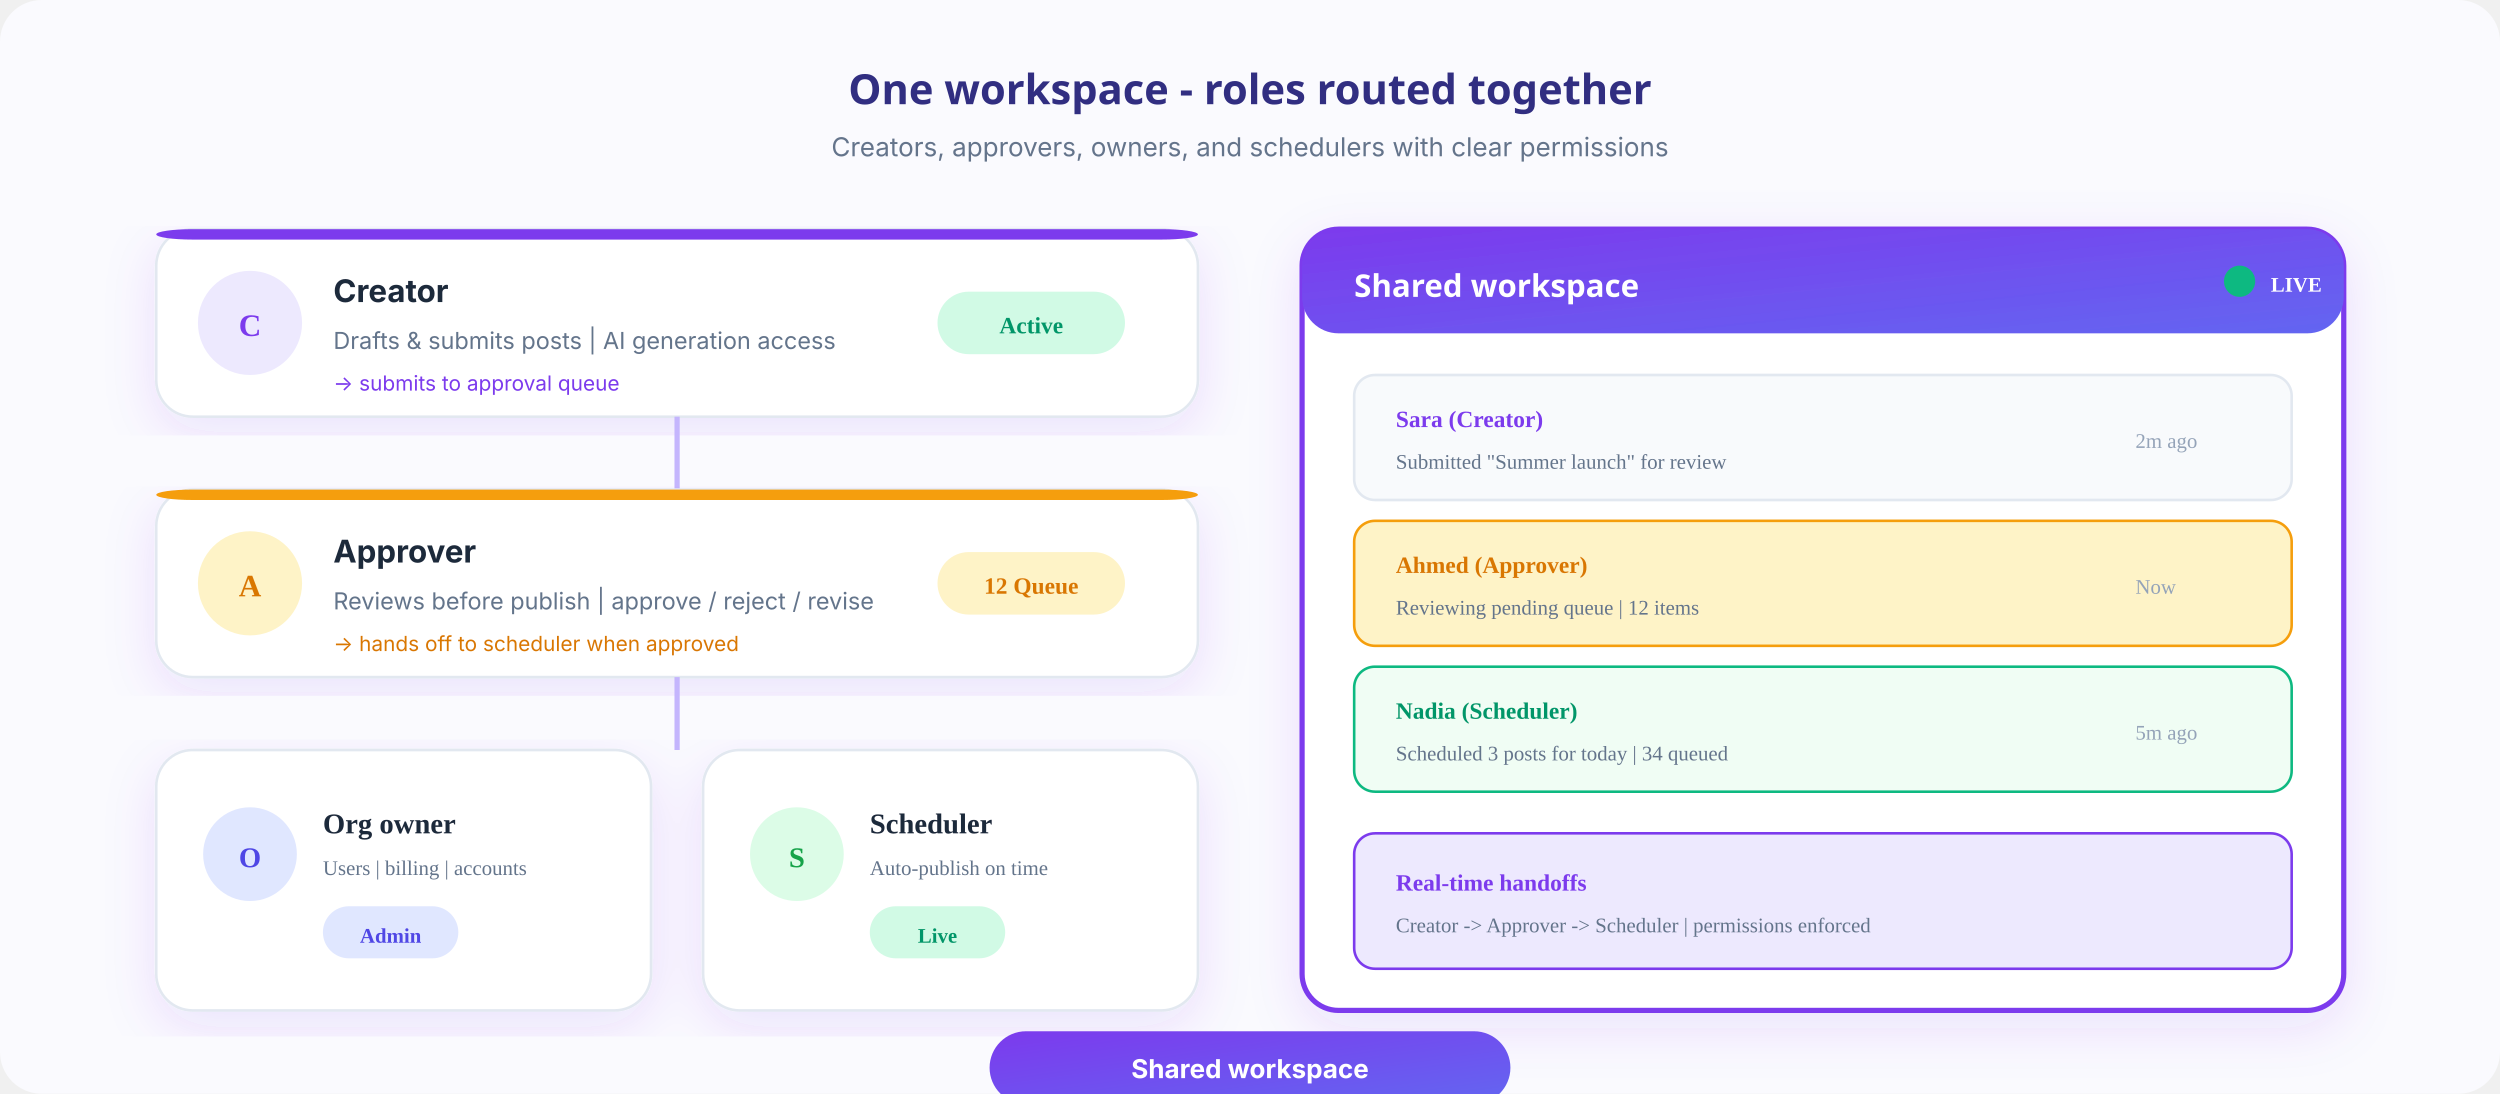
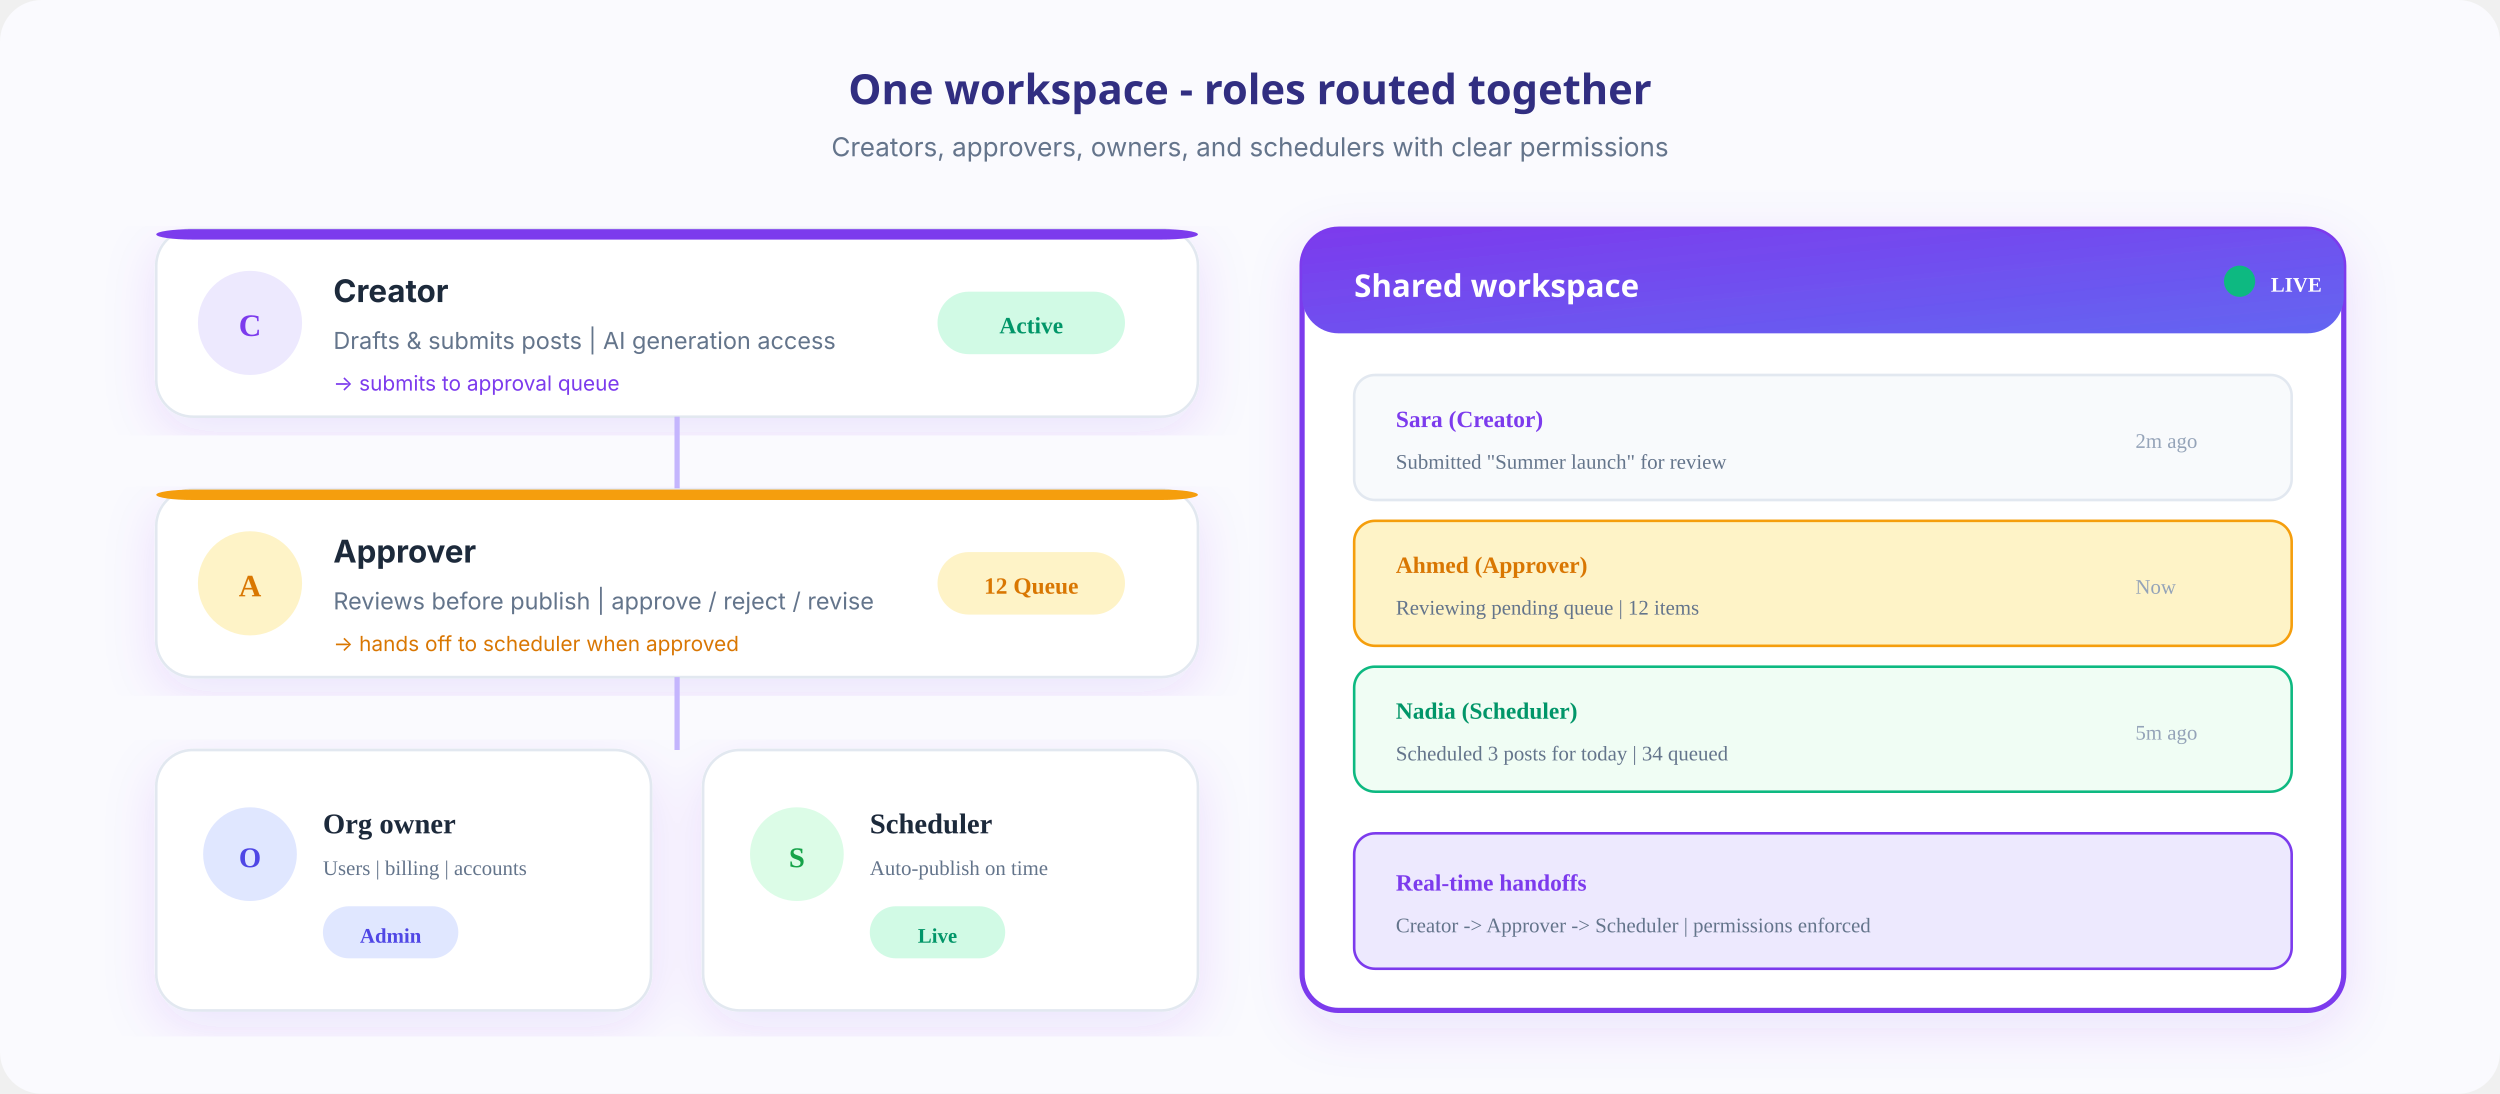
<svg xmlns="http://www.w3.org/2000/svg" viewBox="0 0 960 420" role="img" aria-label="OmniPost team roles workflow">
  <defs>
    <filter id="oprSh">
      <feDropShadow dx="0" dy="6" stdDeviation="10" flood-color="#7C3AED" flood-opacity="0.12" />
    </filter>
    <linearGradient id="oprGrad" x1="0%" y1="0%" x2="100%" y2="100%">
      <stop offset="0%" stop-color="#7C3AED" />
      <stop offset="100%" stop-color="#6366F1" />
    </linearGradient>
    <style>
      .opr-flow { animation: oprFlow 2.5s ease-in-out infinite; }
      @keyframes oprFlow { 0%,100%{opacity:.3} 50%{opacity:1} }
      .opr-float{animation:oprFloat 4s ease-in-out infinite;transform-box:fill-box;transform-origin:center}
      .opr-float.f2{animation-delay:-1.5s}
      @keyframes oprFloat{0%,100%{transform:translateY(0)}50%{transform:translateY(-5px)}}
    </style>
  </defs>
  <rect width="960" height="420" rx="16" fill="#FAFAFE" />
  <text x="480" y="40" text-anchor="middle" font-family="Space Grotesk,sans-serif" font-size="16" font-weight="800" fill="#312E81">One workspace  -  roles routed together</text>
  <text x="480" y="60" text-anchor="middle" font-family="Inter,sans-serif" font-size="10" fill="#64748B">Creators, approvers, owners, and schedulers with clear permissions</text>
  <g class="opr-float" filter="url(#oprSh)">
    <rect x="60" y="88" width="400" height="72" rx="14" fill="#FFFFFF" stroke="#E2E8F0" />
    <rect x="60" y="88" width="400" height="4" rx="14" fill="#7C3AED" />
    <circle cx="96" cy="124" r="20" fill="#EDE9FE" />
    <text x="96" y="129" text-anchor="middle" font-size="12" font-weight="800" fill="#7C3AED">C</text>
    <text x="128" y="116" font-family="Inter,sans-serif" font-size="12" font-weight="700" fill="#1E293B">Creator</text>
    <text x="128" y="134" font-family="Inter,sans-serif" font-size="9" fill="#64748B">Drafts &amp; submits posts  |  AI generation access</text>
    <rect x="360" y="112" width="72" height="24" rx="12" fill="#D1FAE5" />
    <text x="396" y="128" text-anchor="middle" font-size="9" font-weight="700" fill="#059669">Active</text>
    <text x="128" y="150" font-family="Inter,sans-serif" font-size="8" fill="#7C3AED">-&gt; submits to approval queue</text>
  </g>
  <path d="M260,160v28" stroke="#C4B5FD" stroke-width="2" class="opr-flow" />
  <g class="opr-float f2" filter="url(#oprSh)">
    <rect x="60" y="188" width="400" height="72" rx="14" fill="#FFFFFF" stroke="#E2E8F0" />
    <rect x="60" y="188" width="400" height="4" rx="14" fill="#F59E0B" />
    <circle cx="96" cy="224" r="20" fill="#FEF3C7" />
    <text x="96" y="229" text-anchor="middle" font-size="12" font-weight="800" fill="#D97706">A</text>
    <text x="128" y="216" font-family="Inter,sans-serif" font-size="12" font-weight="700" fill="#1E293B">Approver</text>
    <text x="128" y="234" font-family="Inter,sans-serif" font-size="9" fill="#64748B">Reviews before publish  |  approve / reject / revise</text>
    <rect x="360" y="212" width="72" height="24" rx="12" fill="#FEF3C7" />
    <text x="396" y="228" text-anchor="middle" font-size="9" font-weight="700" fill="#D97706">12 Queue</text>
    <text x="128" y="250" font-family="Inter,sans-serif" font-size="8" fill="#D97706">-&gt; hands off to scheduler when approved</text>
  </g>
  <path d="M260,260v28" stroke="#C4B5FD" stroke-width="2" class="opr-flow" />
  <g filter="url(#oprSh)">
    <rect x="60" y="288" width="190" height="100" rx="14" fill="#FFFFFF" stroke="#E2E8F0" />
    <circle cx="96" cy="328" r="18" fill="#E0E7FF" />
    <text x="96" y="333" text-anchor="middle" font-size="11" font-weight="800" fill="#4F46E5">O</text>
    <text x="124" y="320" font-size="11" font-weight="700" fill="#1E293B">Org owner</text>
    <text x="124" y="336" font-size="8" fill="#64748B">Users  |  billing  |  accounts</text>
    <rect x="124" y="348" width="52" height="20" rx="10" fill="#E0E7FF" />
    <text x="150" y="362" text-anchor="middle" font-size="8" font-weight="700" fill="#4F46E5">Admin</text>
    <rect x="270" y="288" width="190" height="100" rx="14" fill="#FFFFFF" stroke="#E2E8F0" />
    <circle cx="306" cy="328" r="18" fill="#DCFCE7" />
    <text x="306" y="333" text-anchor="middle" font-size="11" font-weight="800" fill="#16A34A">S</text>
    <text x="334" y="320" font-size="11" font-weight="700" fill="#1E293B">Scheduler</text>
    <text x="334" y="336" font-size="8" fill="#64748B">Auto-publish on time</text>
    <rect x="334" y="348" width="52" height="20" rx="10" fill="#D1FAE5" />
    <text x="360" y="362" text-anchor="middle" font-size="8" font-weight="700" fill="#059669">Live</text>
  </g>
  <g filter="url(#oprSh)">
    <rect x="500" y="88" width="400" height="300" rx="14" fill="#FFFFFF" stroke="#7C3AED" stroke-width="2" />
    <rect x="500" y="88" width="400" height="40" rx="14" fill="url(#oprGrad)" />
    <text x="520" y="114" font-family="Space Grotesk,sans-serif" font-size="12" font-weight="800" fill="#FFFFFF">Shared workspace</text>
    <circle cx="860" cy="108" r="6" fill="#10B981" class="opr-flow" />
    <text x="872" y="112" font-size="8" font-weight="700" fill="#FFFFFF">LIVE</text>
    <rect x="520" y="144" width="360" height="48" rx="8" fill="#F8FAFC" stroke="#E2E8F0" />
    <text x="536" y="164" font-size="9" font-weight="600" fill="#7C3AED">Sara (Creator)</text>
    <text x="536" y="180" font-size="8" fill="#64748B">Submitted "Summer launch" for review</text>
    <text x="820" y="172" font-size="8" fill="#94A3B8">2m ago</text>
    <rect x="520" y="200" width="360" height="48" rx="8" fill="#FEF3C7" stroke="#F59E0B" />
    <text x="536" y="220" font-size="9" font-weight="600" fill="#D97706">Ahmed (Approver)</text>
    <text x="536" y="236" font-size="8" fill="#64748B">Reviewing pending queue  |  12 items</text>
    <text x="820" y="228" font-size="8" fill="#94A3B8">Now</text>
    <rect x="520" y="256" width="360" height="48" rx="8" fill="#F0FDF4" stroke="#10B981" />
    <text x="536" y="276" font-size="9" font-weight="600" fill="#059669">Nadia (Scheduler)</text>
    <text x="536" y="292" font-size="8" fill="#64748B">Scheduled 3 posts for today  |  34 queued</text>
    <text x="820" y="284" font-size="8" fill="#94A3B8">5m ago</text>
    <rect x="520" y="320" width="360" height="52" rx="8" fill="#EDE9FE" stroke="#7C3AED" />
    <text x="536" y="342" font-size="9" font-weight="700" fill="#7C3AED">Real-time handoffs</text>
    <text x="536" y="358" font-size="8" fill="#64748B">Creator -&gt; Approver -&gt; Scheduler  |  permissions enforced</text>
  </g>
-   <rect x="380" y="396" width="200" height="28" rx="14" fill="url(#oprGrad)" />
-   <text x="480" y="414" text-anchor="middle" font-family="Inter,sans-serif" font-size="10" font-weight="700" fill="white">Shared workspace</text>
</svg>
